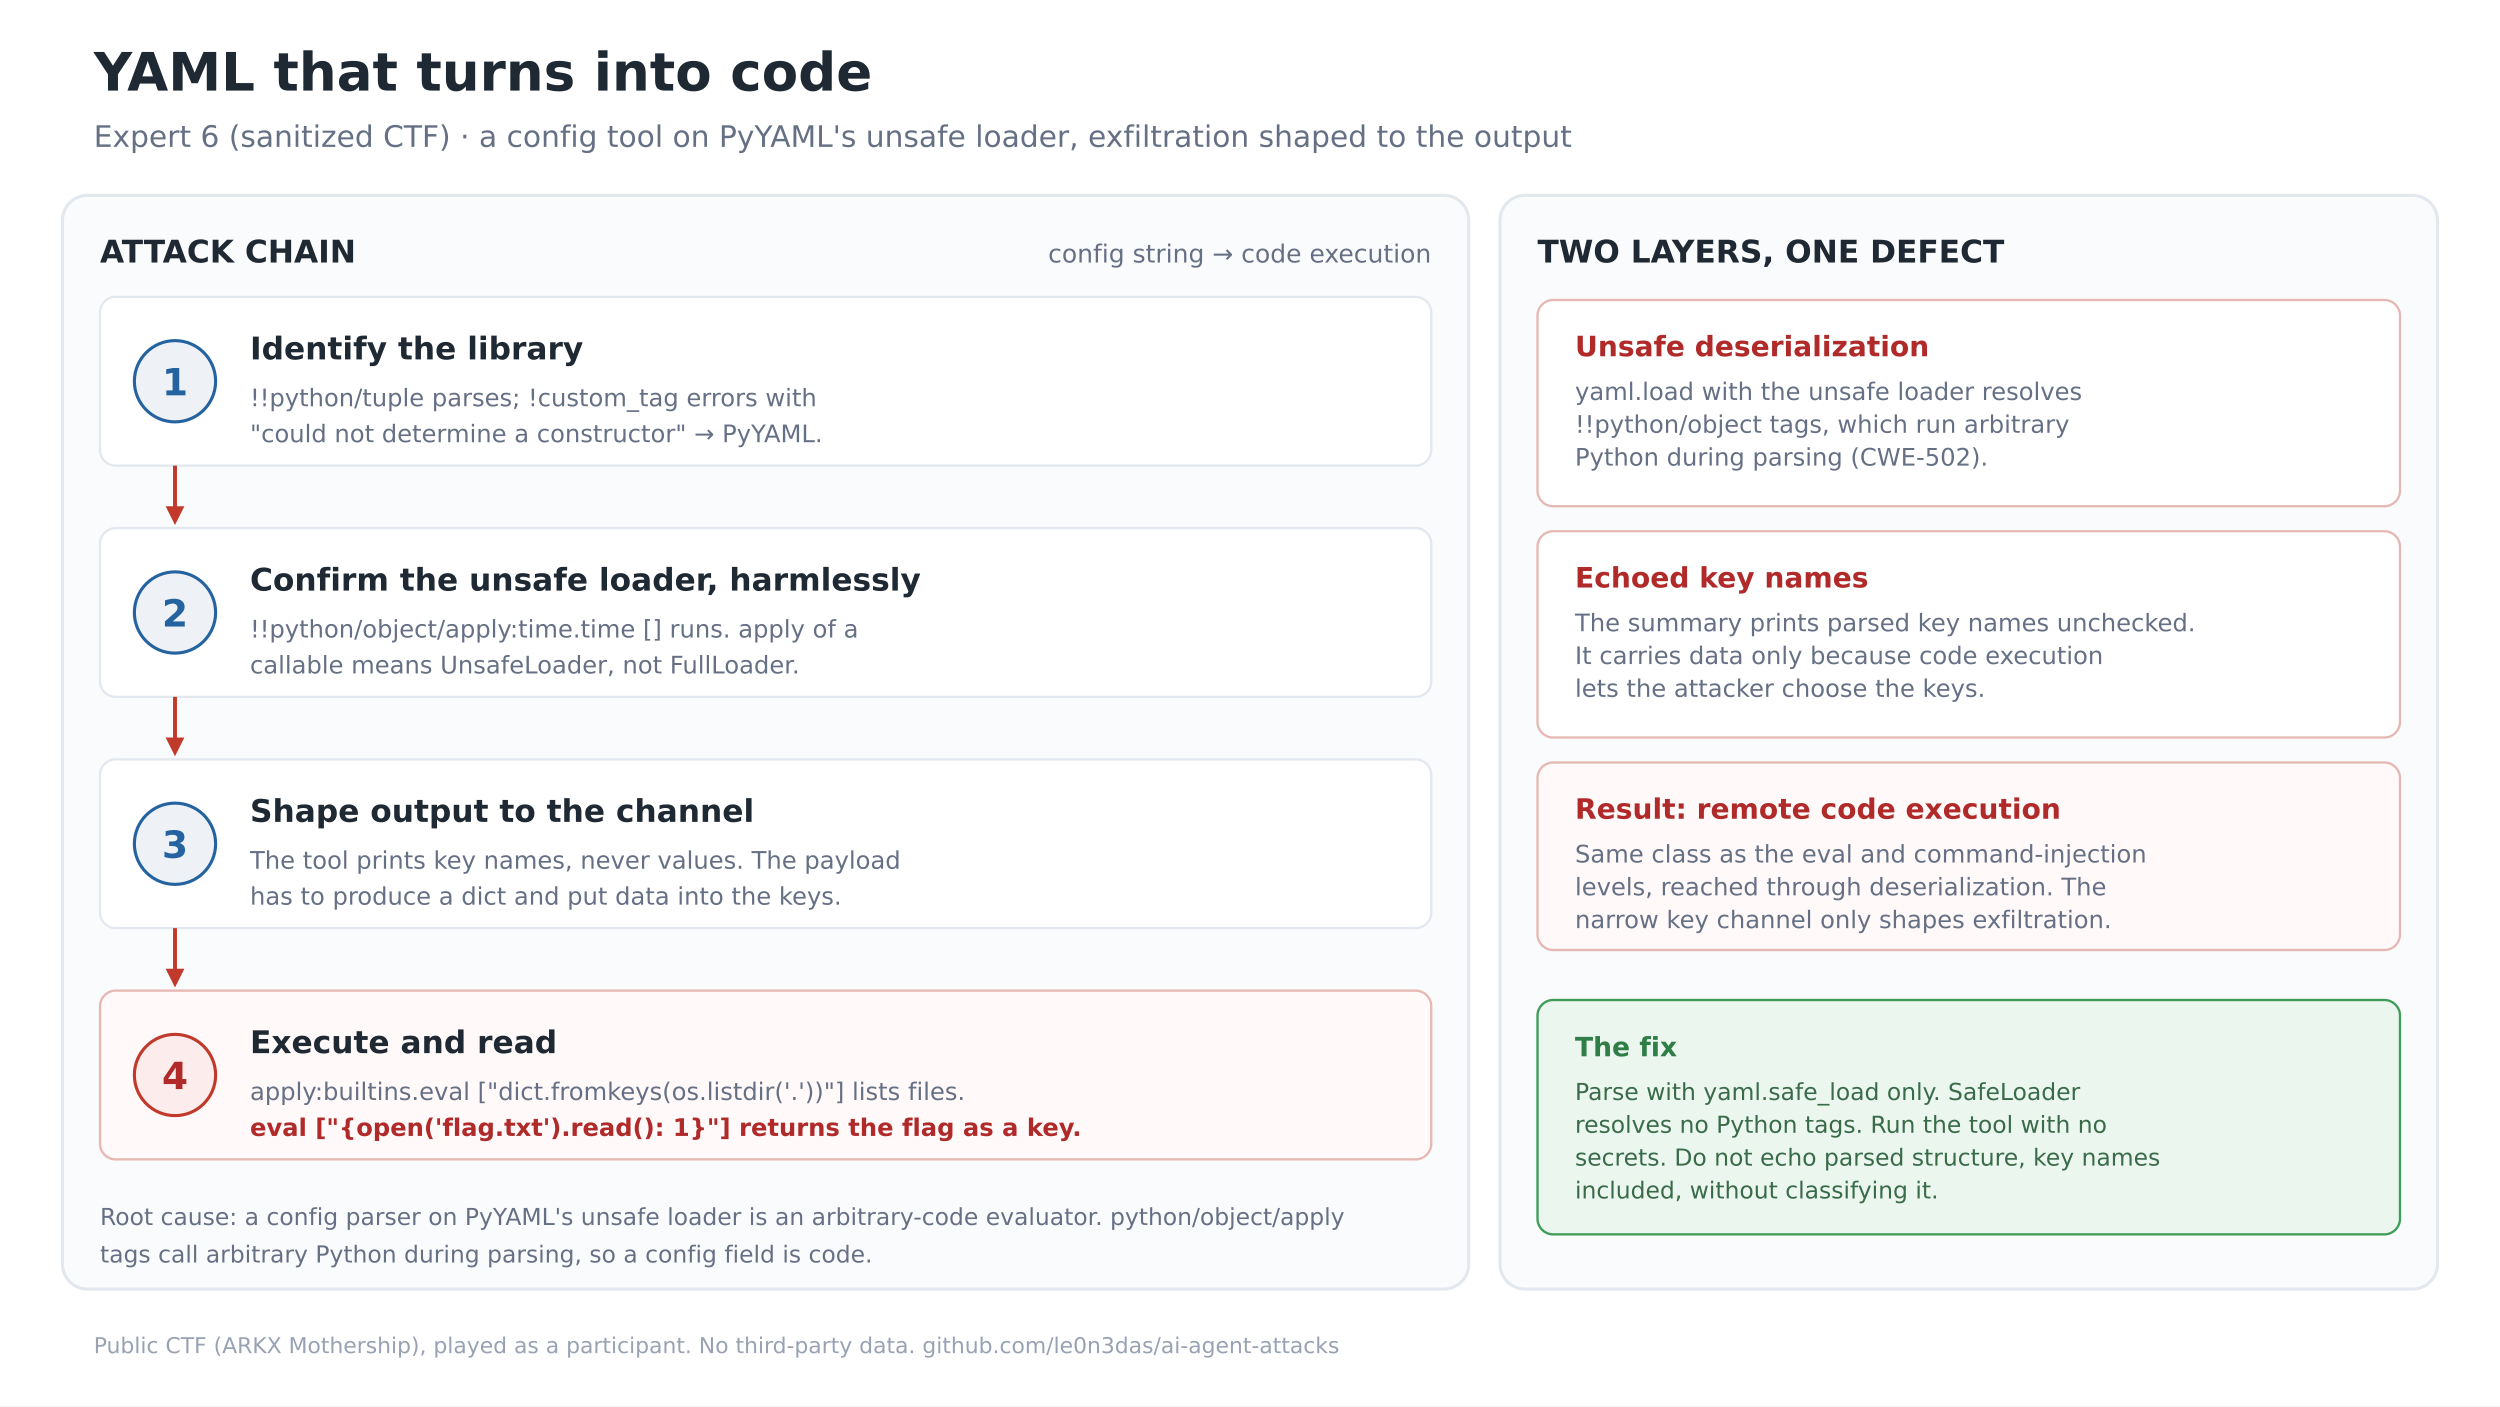
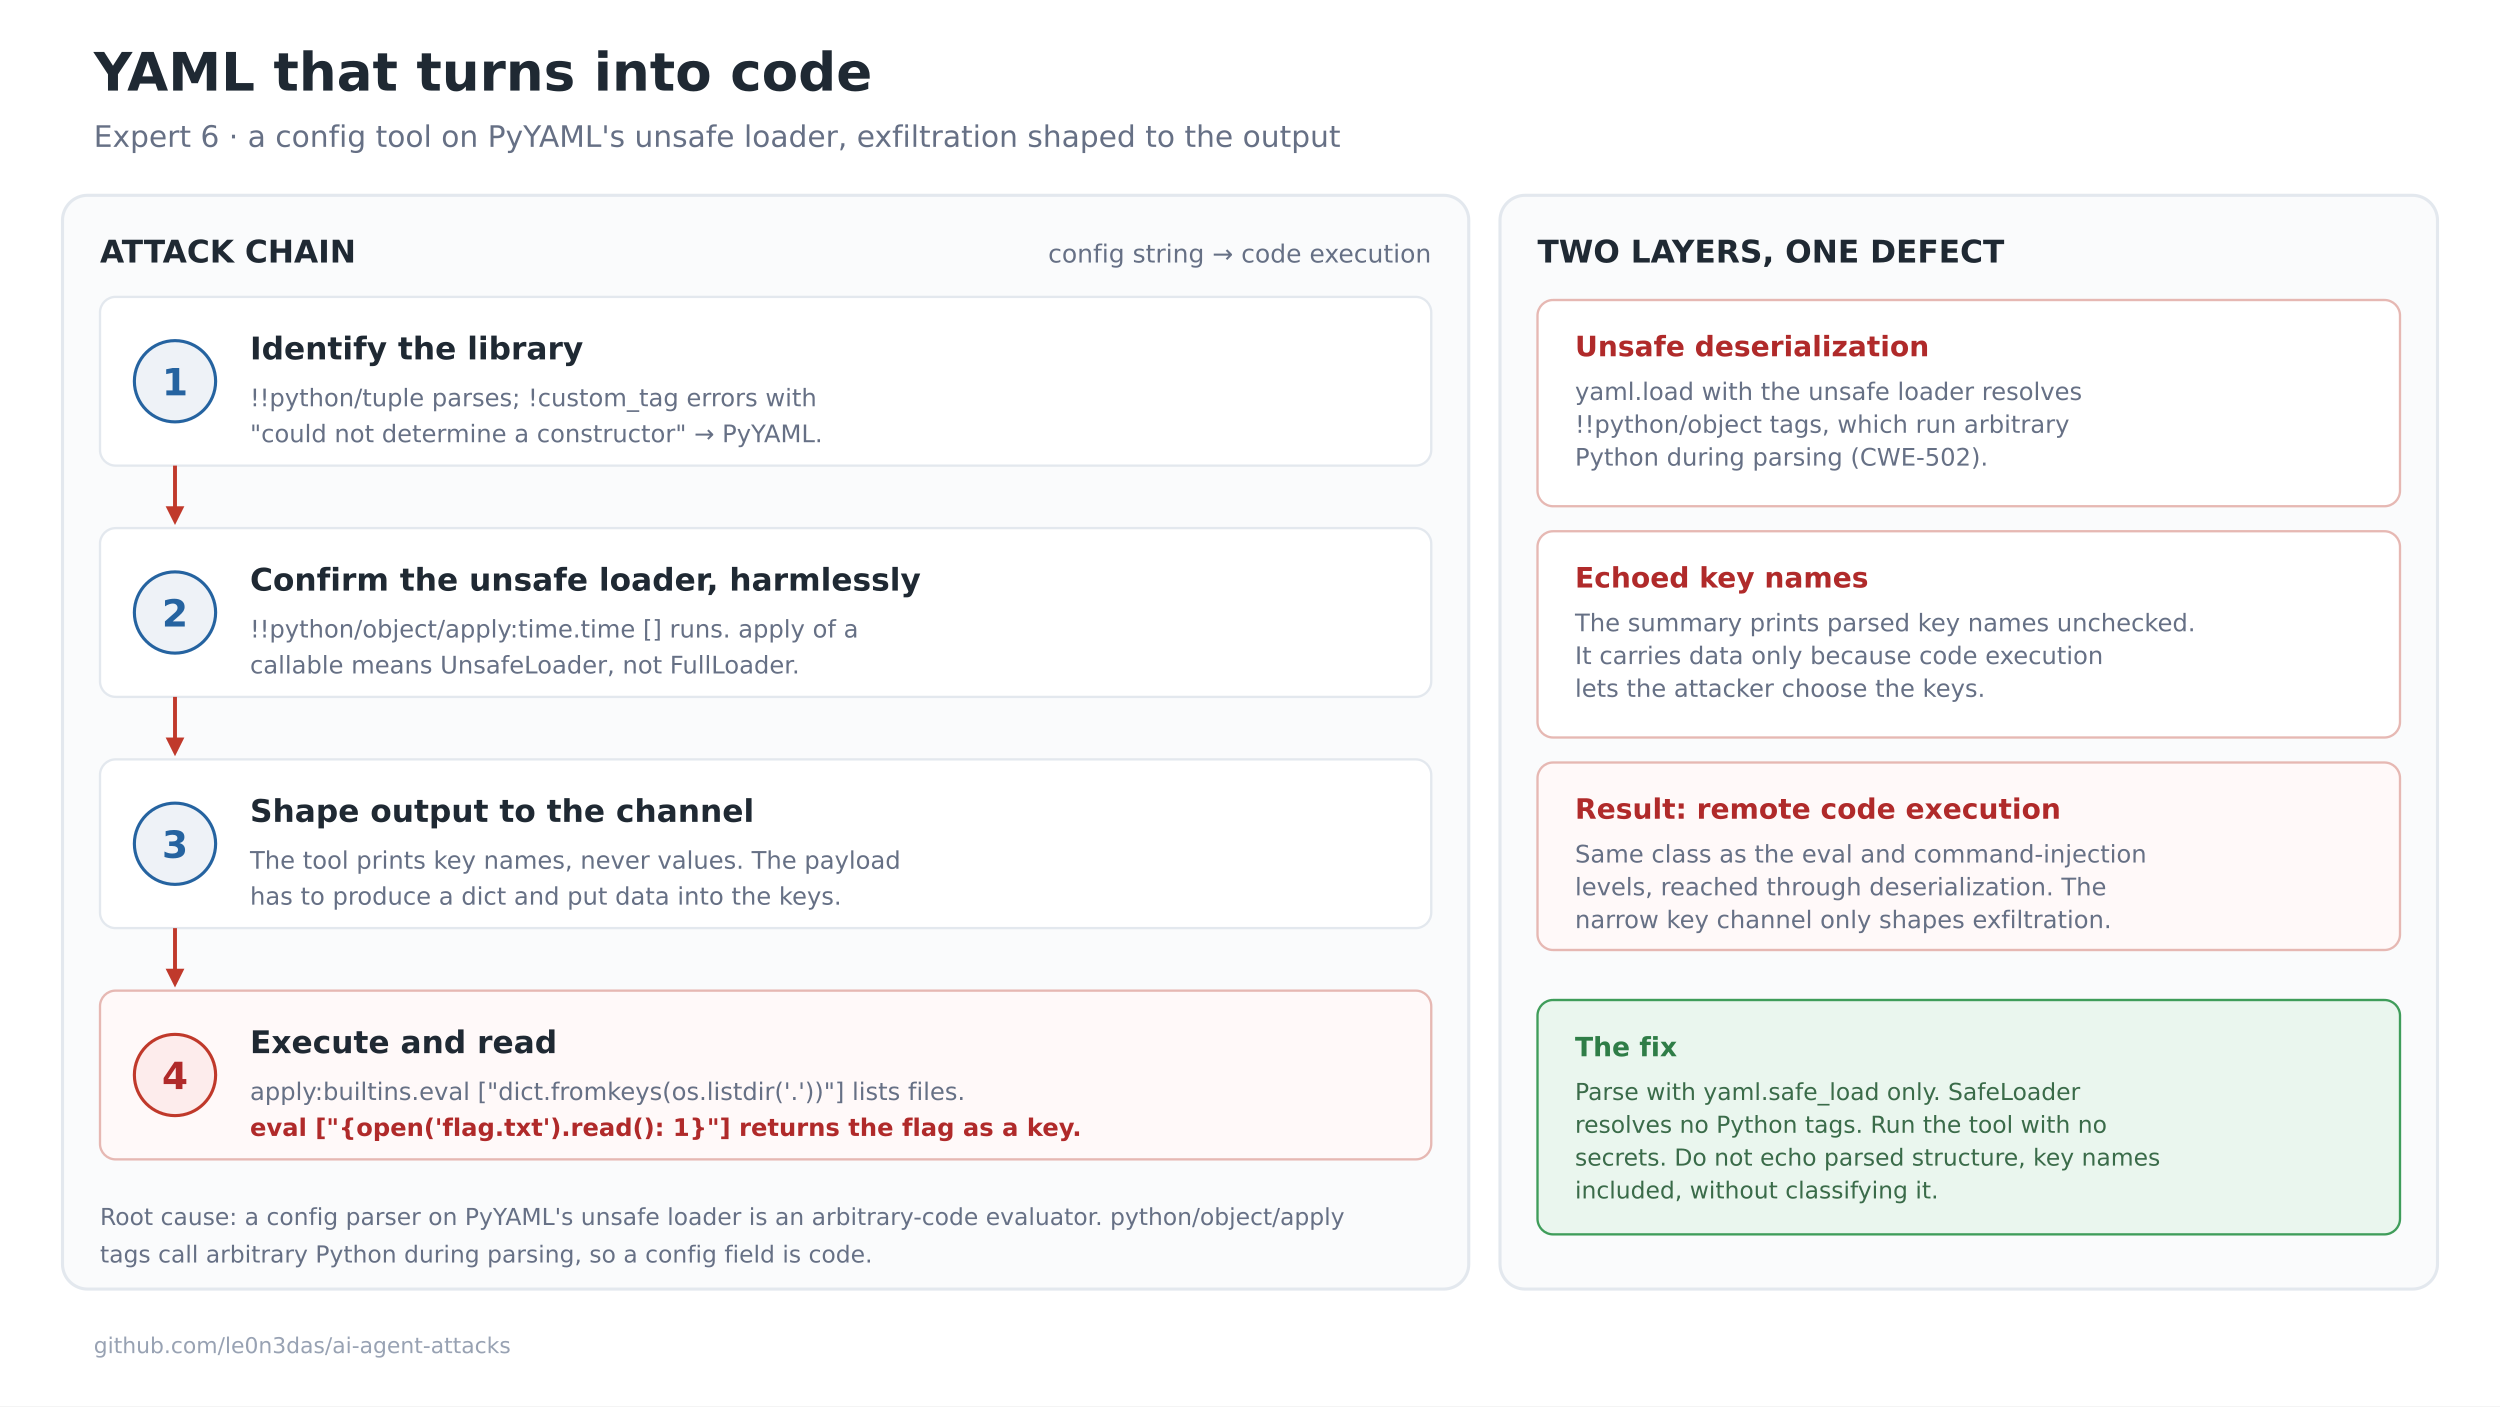
<svg xmlns="http://www.w3.org/2000/svg" width="1600" height="900" viewBox="0 0 1600 900" font-family="'DejaVu Sans','Segoe UI',Arial,sans-serif">
  <rect x="0" y="0" width="1600" height="900" fill="#ffffff" />
  <text x="60" y="58" font-size="34" font-weight="700" fill="#1f2933">YAML that turns into code</text>
-   <text x="60" y="94" font-size="19" fill="#667085">Expert 6 (sanitized CTF) · a config tool on PyYAML's unsafe loader, exfiltration shaped to the output</text>
+   <text x="60" y="94" font-size="19" fill="#667085">Expert 6 · a config tool on PyYAML's unsafe loader, exfiltration shaped to the output</text>
  <rect x="40" y="125" width="900" height="700" rx="16" fill="#fafbfc" stroke="#e3e8ee" stroke-width="2" />
  <text x="64" y="168" font-size="20" font-weight="700" fill="#1f2933">ATTACK CHAIN</text>
  <text x="916" y="168" text-anchor="end" font-size="16" fill="#667085">config string → code execution</text>
  <rect x="64" y="190" width="852" height="108" rx="10" fill="#ffffff" stroke="#e3e8ee" stroke-width="1.5" />
  <circle cx="112" cy="244" r="26" fill="#eef2f7" stroke="#2563a0" stroke-width="2" />
  <text x="112" y="253" text-anchor="middle" font-size="24" font-weight="700" fill="#2563a0">1</text>
  <text x="160" y="230" font-size="20" font-weight="600" fill="#1f2933">Identify the library</text>
  <text x="160" y="260" font-size="15.5" fill="#667085">!!python/tuple parses; !custom_tag errors with</text>
  <text x="160" y="283" font-size="15.5" fill="#667085">"could not determine a constructor" → PyYAML.</text>
  <line x1="112" y1="298" x2="112" y2="326" stroke="#c0392b" stroke-width="2.5" />
  <polygon points="112,336 106,324 118,324" fill="#c0392b" />
  <rect x="64" y="338" width="852" height="108" rx="10" fill="#ffffff" stroke="#e3e8ee" stroke-width="1.5" />
  <circle cx="112" cy="392" r="26" fill="#eef2f7" stroke="#2563a0" stroke-width="2" />
  <text x="112" y="401" text-anchor="middle" font-size="24" font-weight="700" fill="#2563a0">2</text>
  <text x="160" y="378" font-size="20" font-weight="600" fill="#1f2933">Confirm the unsafe loader, harmlessly</text>
  <text x="160" y="408" font-size="15.5" fill="#667085">!!python/object/apply:time.time [] runs. apply of a</text>
  <text x="160" y="431" font-size="15.5" fill="#667085">callable means UnsafeLoader, not FullLoader.</text>
  <line x1="112" y1="446" x2="112" y2="474" stroke="#c0392b" stroke-width="2.5" />
  <polygon points="112,484 106,472 118,472" fill="#c0392b" />
  <rect x="64" y="486" width="852" height="108" rx="10" fill="#ffffff" stroke="#e3e8ee" stroke-width="1.5" />
  <circle cx="112" cy="540" r="26" fill="#eef2f7" stroke="#2563a0" stroke-width="2" />
  <text x="112" y="549" text-anchor="middle" font-size="24" font-weight="700" fill="#2563a0">3</text>
  <text x="160" y="526" font-size="20" font-weight="600" fill="#1f2933">Shape output to the channel</text>
  <text x="160" y="556" font-size="15.5" fill="#667085">The tool prints key names, never values. The payload</text>
  <text x="160" y="579" font-size="15.5" fill="#667085">has to produce a dict and put data into the keys.</text>
  <line x1="112" y1="594" x2="112" y2="622" stroke="#c0392b" stroke-width="2.5" />
  <polygon points="112,632 106,620 118,620" fill="#c0392b" />
  <rect x="64" y="634" width="852" height="108" rx="10" fill="#fff9f9" stroke="#e6b8b3" stroke-width="1.5" />
  <circle cx="112" cy="688" r="26" fill="#fdecec" stroke="#c0392b" stroke-width="2" />
  <text x="112" y="697" text-anchor="middle" font-size="24" font-weight="700" fill="#b02a2a">4</text>
  <text x="160" y="674" font-size="20" font-weight="600" fill="#1f2933">Execute and read</text>
  <text x="160" y="704" font-size="15.5" fill="#667085">apply:builtins.eval ["dict.fromkeys(os.listdir('.'))"] lists files.</text>
  <text x="160" y="727" font-size="15.5" fill="#b02a2a" font-weight="600">eval ["{open('flag.txt').read(): 1}"] returns the flag as a key.</text>
  <text x="64" y="784" font-size="15" fill="#667085">Root cause: a config parser on PyYAML's unsafe loader is an arbitrary-code evaluator. python/object/apply</text>
  <text x="64" y="808" font-size="15" fill="#667085">tags call arbitrary Python during parsing, so a config field is code.</text>
  <rect x="960" y="125" width="600" height="700" rx="16" fill="#fafbfc" stroke="#e3e8ee" stroke-width="2" />
  <text x="984" y="168" font-size="20" font-weight="700" fill="#1f2933">TWO LAYERS, ONE DEFECT</text>
  <rect x="984" y="192" width="552" height="132" rx="10" fill="#ffffff" stroke="#e6b8b3" stroke-width="1.5" />
  <text x="1008" y="228" font-size="18" font-weight="700" fill="#b02a2a">Unsafe deserialization</text>
  <text x="1008" y="256" font-size="15.5" fill="#667085">yaml.load with the unsafe loader resolves</text>
  <text x="1008" y="277" font-size="15.5" fill="#667085">!!python/object tags, which run arbitrary</text>
  <text x="1008" y="298" font-size="15.5" fill="#667085">Python during parsing (CWE-502).</text>
  <rect x="984" y="340" width="552" height="132" rx="10" fill="#ffffff" stroke="#e6b8b3" stroke-width="1.5" />
  <text x="1008" y="376" font-size="18" font-weight="700" fill="#b02a2a">Echoed key names</text>
  <text x="1008" y="404" font-size="15.5" fill="#667085">The summary prints parsed key names unchecked.</text>
  <text x="1008" y="425" font-size="15.5" fill="#667085">It carries data only because code execution</text>
  <text x="1008" y="446" font-size="15.5" fill="#667085">lets the attacker choose the keys.</text>
  <rect x="984" y="488" width="552" height="120" rx="10" fill="#fff9f9" stroke="#e6b8b3" stroke-width="1.5" />
  <text x="1008" y="524" font-size="18" font-weight="700" fill="#b02a2a">Result: remote code execution</text>
  <text x="1008" y="552" font-size="15.5" fill="#667085">Same class as the eval and command-injection</text>
  <text x="1008" y="573" font-size="15.5" fill="#667085">levels, reached through deserialization. The</text>
  <text x="1008" y="594" font-size="15.5" fill="#667085">narrow key channel only shapes exfiltration.</text>
  <rect x="984" y="640" width="552" height="150" rx="10" fill="#eaf6ee" stroke="#3f9d5a" stroke-width="1.5" />
  <text x="1008" y="676" font-size="17" font-weight="700" fill="#2f7d47">The fix</text>
  <text x="1008" y="704" font-size="15" fill="#3a6b49">Parse with yaml.safe_load only. SafeLoader</text>
  <text x="1008" y="725" font-size="15" fill="#3a6b49">resolves no Python tags. Run the tool with no</text>
  <text x="1008" y="746" font-size="15" fill="#3a6b49">secrets. Do not echo parsed structure, key names</text>
  <text x="1008" y="767" font-size="15" fill="#3a6b49">included, without classifying it.</text>
-   <text x="60" y="866" font-size="14" fill="#98a2b3">Public CTF (ARKX Mothership), played as a participant. No third-party data. github.com/le0n3das/ai-agent-attacks</text>
+   <text x="60" y="866" font-size="14" fill="#98a2b3">github.com/le0n3das/ai-agent-attacks</text>
</svg>
